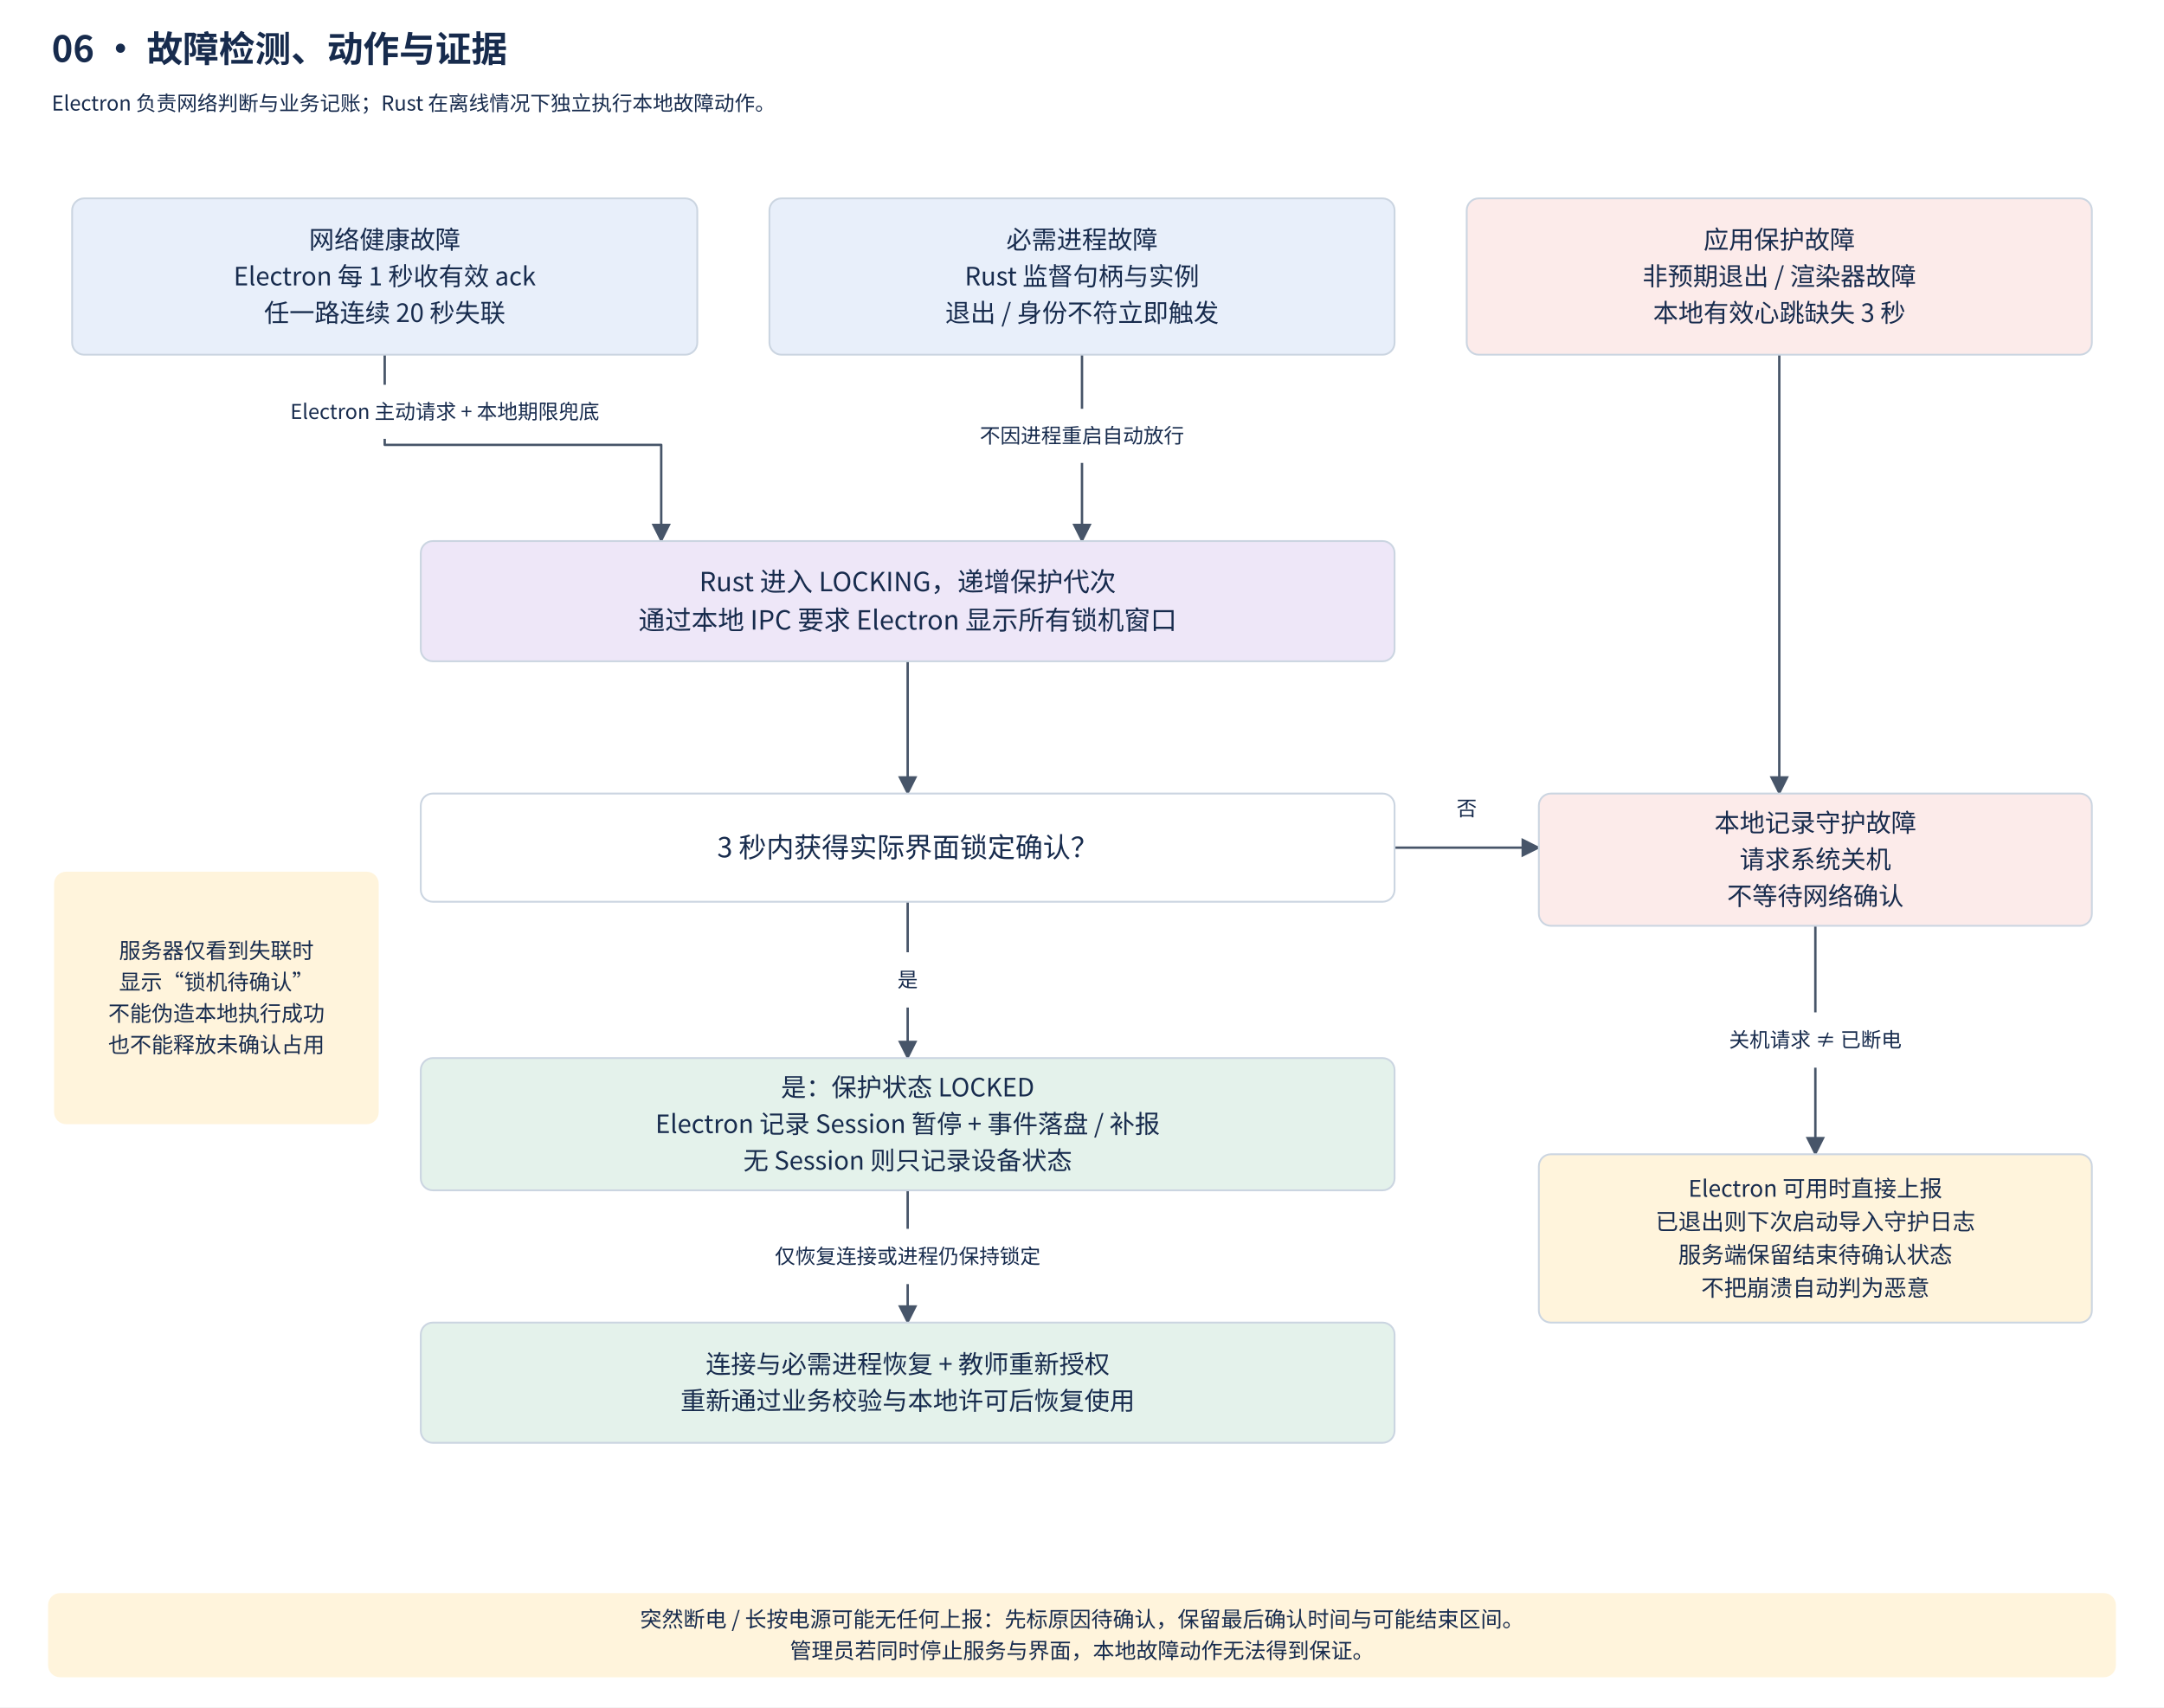
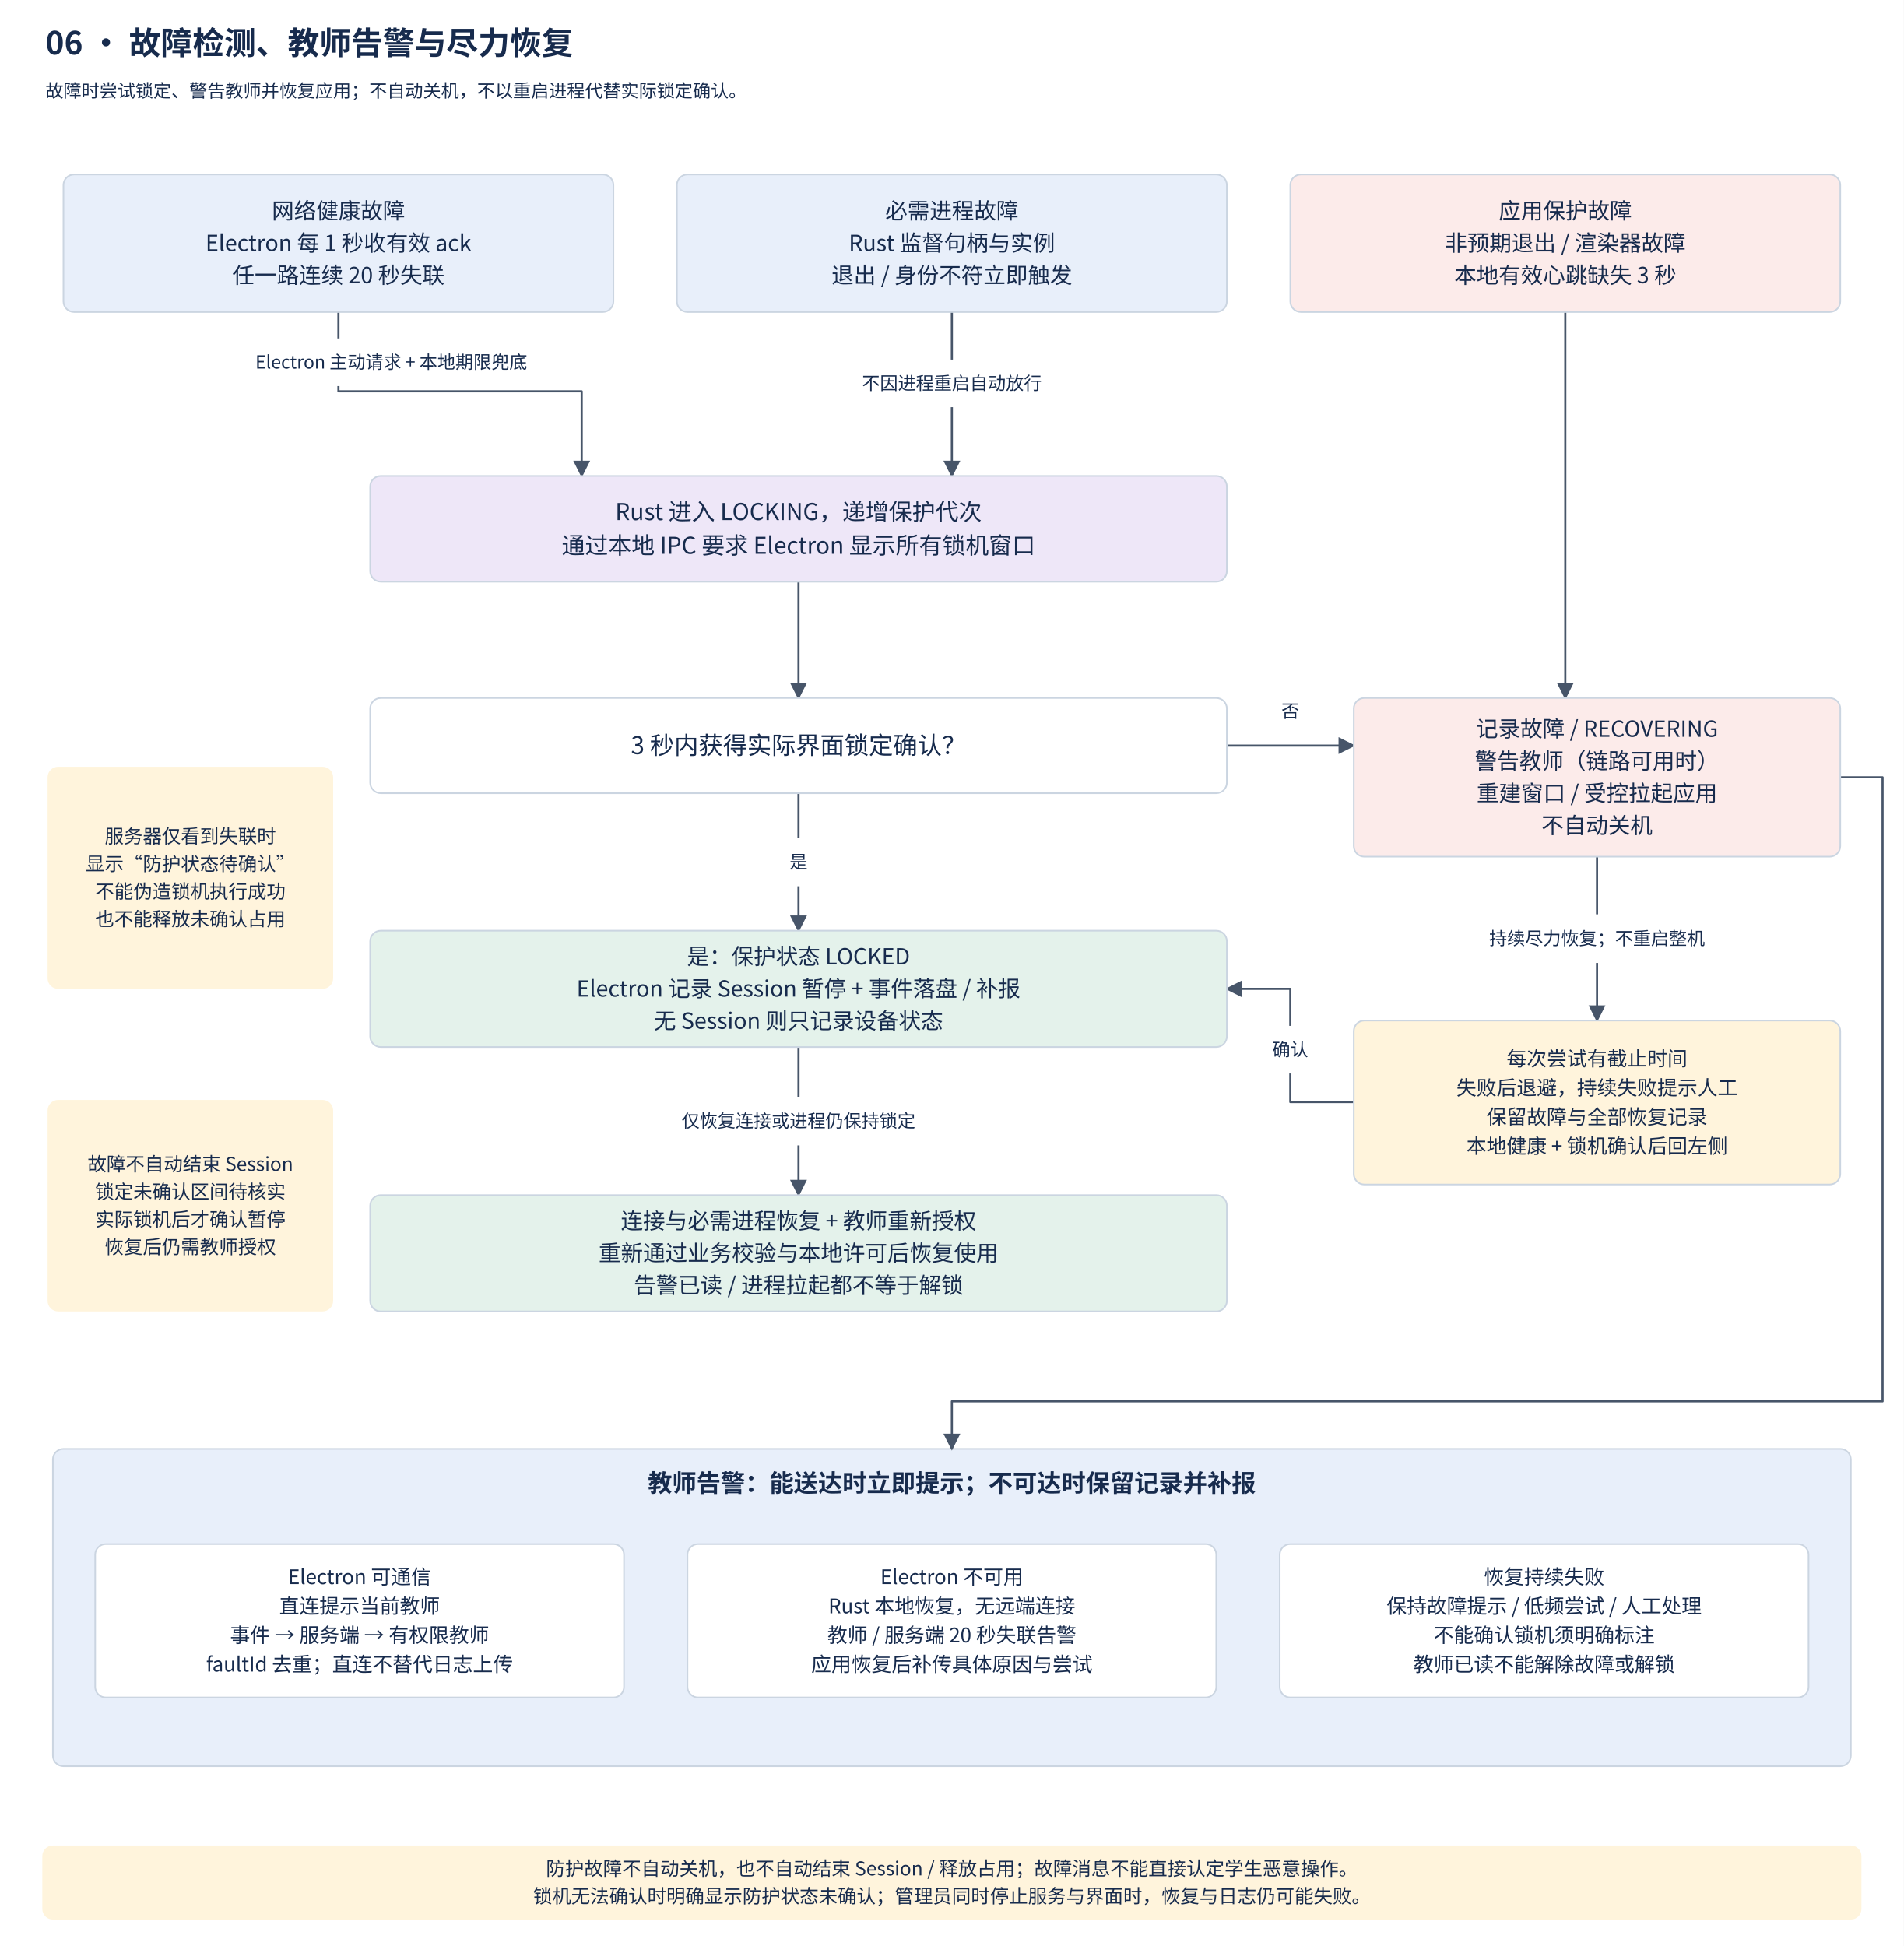
- <svg xmlns="http://www.w3.org/2000/svg" width="1800" height="1420" viewBox="0 0 1800 1420" role="img" aria-labelledby="title desc">
+ <svg xmlns="http://www.w3.org/2000/svg" width="1800" height="1840" viewBox="0 0 1800 1840" role="img" aria-labelledby="title desc">
  <defs>
    <marker id="arrow" viewBox="0 0 10 10" refX="9" refY="5" markerWidth="8" markerHeight="8" orient="auto-start-reverse">
      <path d="M 0 0 L 10 5 L 0 10 z" fill="#475569" />
    </marker>
  </defs>
-   <rect width="1800" height="1420" fill="#ffffff" />
+   <rect width="1800" height="1840" fill="#ffffff" />
+   <rect x="50" y="1370" width="1700" height="300" rx="10" fill="#e8effa" stroke="#cbd5e1" stroke-width="1.5" />
+   <text x="900.0" y="1526.3" text-anchor="middle" font-family="Microsoft YaHei, Noto Sans CJK SC, sans-serif" font-size="18" font-weight="400" fill="#172b4d" />
  <polyline points="320,295 320,370 550,370 550,450" fill="none" stroke="#475569" stroke-width="2" stroke-linejoin="round" marker-end="url(#arrow)" />
  <polyline points="900,295 900,450" fill="none" stroke="#475569" stroke-width="2" stroke-linejoin="round" marker-end="url(#arrow)" />
  <polyline points="755.0,550 755.0,660" fill="none" stroke="#475569" stroke-width="2" stroke-linejoin="round" marker-end="url(#arrow)" />
  <polyline points="755.0,750 755.0,880" fill="none" stroke="#475569" stroke-width="2" stroke-linejoin="round" marker-end="url(#arrow)" />
-   <polyline points="755.0,990 755.0,1100" fill="none" stroke="#475569" stroke-width="2" stroke-linejoin="round" marker-end="url(#arrow)" />
+   <polyline points="755.0,990 755.0,1130" fill="none" stroke="#475569" stroke-width="2" stroke-linejoin="round" marker-end="url(#arrow)" />
  <polyline points="1480,295 1480,660" fill="none" stroke="#475569" stroke-width="2" stroke-linejoin="round" marker-end="url(#arrow)" />
  <polyline points="1160,705 1280,705" fill="none" stroke="#475569" stroke-width="2" stroke-linejoin="round" marker-end="url(#arrow)" />
-   <polyline points="1510.0,770 1510.0,960" fill="none" stroke="#475569" stroke-width="2" stroke-linejoin="round" marker-end="url(#arrow)" />
-   <text x="43" y="51.5" text-anchor="start" font-family="Microsoft YaHei, Noto Sans CJK SC, sans-serif" font-size="30" font-weight="600" fill="#172b4d">06 · 故障检测、动作与证据</text>
-   <text x="43" y="91.95" text-anchor="start" font-family="Microsoft YaHei, Noto Sans CJK SC, sans-serif" font-size="17" font-weight="400" fill="#172b4d">Electron 负责网络判断与业务记账；Rust 在离线情况下独立执行本地故障动作。</text>
+   <polyline points="1510.0,810 1510.0,965" fill="none" stroke="#475569" stroke-width="2" stroke-linejoin="round" marker-end="url(#arrow)" />
+   <polyline points="1280,1042 1220,1042 1220,935 1160,935" fill="none" stroke="#475569" stroke-width="2" stroke-linejoin="round" marker-end="url(#arrow)" />
+   <polyline points="1740,735 1780,735 1780,1325 900,1325 900,1370" fill="none" stroke="#475569" stroke-width="2" stroke-linejoin="round" marker-end="url(#arrow)" />
+   <text x="43" y="51.5" text-anchor="start" font-family="Microsoft YaHei, Noto Sans CJK SC, sans-serif" font-size="30" font-weight="600" fill="#172b4d">06 · 故障检测、教师告警与尽力恢复</text>
+   <text x="43" y="91.95" text-anchor="start" font-family="Microsoft YaHei, Noto Sans CJK SC, sans-serif" font-size="17" font-weight="400" fill="#172b4d">故障时尝试锁定、警告教师并恢复应用；不自动关机，不以重启进程代替实际锁定确认。</text>
  <rect x="60" y="165" width="520" height="130" rx="10" fill="#e8effa" stroke="#cbd5e1" stroke-width="1.5" />
  <text x="320.0" y="206.9" text-anchor="middle" font-family="Microsoft YaHei, Noto Sans CJK SC, sans-serif" font-size="21" font-weight="400" fill="#172b4d">网络健康故障</text>
  <text x="320.0" y="237.35" text-anchor="middle" font-family="Microsoft YaHei, Noto Sans CJK SC, sans-serif" font-size="21" font-weight="400" fill="#172b4d">Electron 每 1 秒收有效 ack</text>
  <text x="320.0" y="267.8" text-anchor="middle" font-family="Microsoft YaHei, Noto Sans CJK SC, sans-serif" font-size="21" font-weight="400" fill="#172b4d">任一路连续 20 秒失联</text>
  <rect x="640" y="165" width="520" height="130" rx="10" fill="#e8effa" stroke="#cbd5e1" stroke-width="1.5" />
  <text x="900.0" y="206.9" text-anchor="middle" font-family="Microsoft YaHei, Noto Sans CJK SC, sans-serif" font-size="21" font-weight="400" fill="#172b4d">必需进程故障</text>
  <text x="900.0" y="237.35" text-anchor="middle" font-family="Microsoft YaHei, Noto Sans CJK SC, sans-serif" font-size="21" font-weight="400" fill="#172b4d">Rust 监督句柄与实例</text>
  <text x="900.0" y="267.8" text-anchor="middle" font-family="Microsoft YaHei, Noto Sans CJK SC, sans-serif" font-size="21" font-weight="400" fill="#172b4d">退出 / 身份不符立即触发</text>
  <rect x="1220" y="165" width="520" height="130" rx="10" fill="#fcebea" stroke="#cbd5e1" stroke-width="1.5" />
  <text x="1480.0" y="206.9" text-anchor="middle" font-family="Microsoft YaHei, Noto Sans CJK SC, sans-serif" font-size="21" font-weight="400" fill="#172b4d">应用保护故障</text>
  <text x="1480.0" y="237.35" text-anchor="middle" font-family="Microsoft YaHei, Noto Sans CJK SC, sans-serif" font-size="21" font-weight="400" fill="#172b4d">非预期退出 / 渲染器故障</text>
  <text x="1480.0" y="267.8" text-anchor="middle" font-family="Microsoft YaHei, Noto Sans CJK SC, sans-serif" font-size="21" font-weight="400" fill="#172b4d">本地有效心跳缺失 3 秒</text>
  <rect x="350" y="450" width="810" height="100" rx="10" fill="#eee7f8" stroke="#cbd5e1" stroke-width="1.5" />
  <text x="755.0" y="491.75" text-anchor="middle" font-family="Microsoft YaHei, Noto Sans CJK SC, sans-serif" font-size="22" font-weight="400" fill="#172b4d">Rust 进入 LOCKING，递增保护代次</text>
  <text x="755.0" y="523.65" text-anchor="middle" font-family="Microsoft YaHei, Noto Sans CJK SC, sans-serif" font-size="22" font-weight="400" fill="#172b4d">通过本地 IPC 要求 Electron 显示所有锁机窗口</text>
  <rect x="85" y="320" width="570" height="45" rx="10" fill="#ffffff" stroke="none" stroke-width="1.5" />
  <text x="370.0" y="348.45" text-anchor="middle" font-family="Microsoft YaHei, Noto Sans CJK SC, sans-serif" font-size="17" font-weight="400" fill="#172b4d">Electron 主动请求 + 本地期限兜底</text>
  <rect x="720" y="340" width="360" height="45" rx="10" fill="#ffffff" stroke="none" stroke-width="1.5" />
  <text x="900.0" y="368.45" text-anchor="middle" font-family="Microsoft YaHei, Noto Sans CJK SC, sans-serif" font-size="17" font-weight="400" fill="#172b4d">不因进程重启自动放行</text>
  <rect x="350" y="660" width="810" height="90" rx="10" fill="#ffffff" stroke="#cbd5e1" stroke-width="1.5" />
  <text x="755.0" y="713.05" text-anchor="middle" font-family="Microsoft YaHei, Noto Sans CJK SC, sans-serif" font-size="23" font-weight="400" fill="#172b4d">3 秒内获得实际界面锁定确认？</text>
  <rect x="350" y="880" width="810" height="110" rx="10" fill="#e4f2eb" stroke="#cbd5e1" stroke-width="1.5" />
  <text x="755.0" y="911.9" text-anchor="middle" font-family="Microsoft YaHei, Noto Sans CJK SC, sans-serif" font-size="21" font-weight="400" fill="#172b4d">是：保护状态 LOCKED</text>
  <text x="755.0" y="942.35" text-anchor="middle" font-family="Microsoft YaHei, Noto Sans CJK SC, sans-serif" font-size="21" font-weight="400" fill="#172b4d">Electron 记录 Session 暂停 + 事件落盘 / 补报</text>
  <text x="755.0" y="972.8" text-anchor="middle" font-family="Microsoft YaHei, Noto Sans CJK SC, sans-serif" font-size="21" font-weight="400" fill="#172b4d">无 Session 则只记录设备状态</text>
  <rect x="585.0" y="792.0" width="340" height="46" rx="10" fill="#ffffff" stroke="none" stroke-width="1.5" />
  <text x="755.0" y="820.95" text-anchor="middle" font-family="Microsoft YaHei, Noto Sans CJK SC, sans-serif" font-size="17" font-weight="400" fill="#172b4d">是</text>
-   <rect x="350" y="1100" width="810" height="100" rx="10" fill="#e4f2eb" stroke="#cbd5e1" stroke-width="1.5" />
-   <text x="755.0" y="1142.125" text-anchor="middle" font-family="Microsoft YaHei, Noto Sans CJK SC, sans-serif" font-size="21" font-weight="400" fill="#172b4d">连接与必需进程恢复 + 教师重新授权</text>
-   <text x="755.0" y="1172.575" text-anchor="middle" font-family="Microsoft YaHei, Noto Sans CJK SC, sans-serif" font-size="21" font-weight="400" fill="#172b4d">重新通过业务校验与本地许可后恢复使用</text>
-   <rect x="585.0" y="1022.0" width="340" height="46" rx="10" fill="#ffffff" stroke="none" stroke-width="1.5" />
-   <text x="755.0" y="1050.95" text-anchor="middle" font-family="Microsoft YaHei, Noto Sans CJK SC, sans-serif" font-size="17" font-weight="400" fill="#172b4d">仅恢复连接或进程仍保持锁定</text>
-   <rect x="1280" y="660" width="460" height="110" rx="10" fill="#fcebea" stroke="#cbd5e1" stroke-width="1.5" />
-   <text x="1510.0" y="691.9" text-anchor="middle" font-family="Microsoft YaHei, Noto Sans CJK SC, sans-serif" font-size="21" font-weight="400" fill="#172b4d">本地记录守护故障</text>
-   <text x="1510.0" y="722.35" text-anchor="middle" font-family="Microsoft YaHei, Noto Sans CJK SC, sans-serif" font-size="21" font-weight="400" fill="#172b4d">请求系统关机</text>
-   <text x="1510.0" y="752.8" text-anchor="middle" font-family="Microsoft YaHei, Noto Sans CJK SC, sans-serif" font-size="21" font-weight="400" fill="#172b4d">不等待网络确认</text>
+   <rect x="350" y="1130" width="810" height="110" rx="10" fill="#e4f2eb" stroke="#cbd5e1" stroke-width="1.5" />
+   <text x="755.0" y="1161.9" text-anchor="middle" font-family="Microsoft YaHei, Noto Sans CJK SC, sans-serif" font-size="21" font-weight="400" fill="#172b4d">连接与必需进程恢复 + 教师重新授权</text>
+   <text x="755.0" y="1192.35" text-anchor="middle" font-family="Microsoft YaHei, Noto Sans CJK SC, sans-serif" font-size="21" font-weight="400" fill="#172b4d">重新通过业务校验与本地许可后恢复使用</text>
+   <text x="755.0" y="1222.8" text-anchor="middle" font-family="Microsoft YaHei, Noto Sans CJK SC, sans-serif" font-size="21" font-weight="400" fill="#172b4d">告警已读 / 进程拉起都不等于解锁</text>
+   <rect x="585.0" y="1037.0" width="340" height="46" rx="10" fill="#ffffff" stroke="none" stroke-width="1.5" />
+   <text x="755.0" y="1065.95" text-anchor="middle" font-family="Microsoft YaHei, Noto Sans CJK SC, sans-serif" font-size="17" font-weight="400" fill="#172b4d">仅恢复连接或进程仍保持锁定</text>
+   <rect x="1280" y="660" width="460" height="150" rx="10" fill="#fcebea" stroke="#cbd5e1" stroke-width="1.5" />
+   <text x="1510.0" y="696.675" text-anchor="middle" font-family="Microsoft YaHei, Noto Sans CJK SC, sans-serif" font-size="21" font-weight="400" fill="#172b4d">记录故障 / RECOVERING</text>
+   <text x="1510.0" y="727.125" text-anchor="middle" font-family="Microsoft YaHei, Noto Sans CJK SC, sans-serif" font-size="21" font-weight="400" fill="#172b4d">警告教师（链路可用时）</text>
+   <text x="1510.0" y="757.575" text-anchor="middle" font-family="Microsoft YaHei, Noto Sans CJK SC, sans-serif" font-size="21" font-weight="400" fill="#172b4d">重建窗口 / 受控拉起应用</text>
+   <text x="1510.0" y="788.025" text-anchor="middle" font-family="Microsoft YaHei, Noto Sans CJK SC, sans-serif" font-size="21" font-weight="400" fill="#172b4d">不自动关机</text>
  <rect x="1170" y="650" width="100" height="45" rx="10" fill="#ffffff" stroke="none" stroke-width="1.5" />
  <text x="1220.0" y="678.45" text-anchor="middle" font-family="Microsoft YaHei, Noto Sans CJK SC, sans-serif" font-size="17" font-weight="400" fill="#172b4d">否</text>
-   <rect x="1280" y="960" width="460" height="140" rx="10" fill="#fff4dc" stroke="#cbd5e1" stroke-width="1.5" />
-   <text x="1510.0" y="995.325" text-anchor="middle" font-family="Microsoft YaHei, Noto Sans CJK SC, sans-serif" font-size="19" font-weight="400" fill="#172b4d">Electron 可用时直接上报</text>
-   <text x="1510.0" y="1022.875" text-anchor="middle" font-family="Microsoft YaHei, Noto Sans CJK SC, sans-serif" font-size="19" font-weight="400" fill="#172b4d">已退出则下次启动导入守护日志</text>
-   <text x="1510.0" y="1050.425" text-anchor="middle" font-family="Microsoft YaHei, Noto Sans CJK SC, sans-serif" font-size="19" font-weight="400" fill="#172b4d">服务端保留结束待确认状态</text>
-   <text x="1510.0" y="1077.975" text-anchor="middle" font-family="Microsoft YaHei, Noto Sans CJK SC, sans-serif" font-size="19" font-weight="400" fill="#172b4d">不把崩溃自动判为恶意</text>
-   <rect x="1340.0" y="842.0" width="340" height="46" rx="10" fill="#ffffff" stroke="none" stroke-width="1.5" />
-   <text x="1510.0" y="870.95" text-anchor="middle" font-family="Microsoft YaHei, Noto Sans CJK SC, sans-serif" font-size="17" font-weight="400" fill="#172b4d">关机请求 ≠ 已断电</text>
+   <rect x="1280" y="965" width="460" height="155" rx="10" fill="#fff4dc" stroke="#cbd5e1" stroke-width="1.5" />
+   <text x="1510.0" y="1007.825" text-anchor="middle" font-family="Microsoft YaHei, Noto Sans CJK SC, sans-serif" font-size="19" font-weight="400" fill="#172b4d">每次尝试有截止时间</text>
+   <text x="1510.0" y="1035.375" text-anchor="middle" font-family="Microsoft YaHei, Noto Sans CJK SC, sans-serif" font-size="19" font-weight="400" fill="#172b4d">失败后退避，持续失败提示人工</text>
+   <text x="1510.0" y="1062.925" text-anchor="middle" font-family="Microsoft YaHei, Noto Sans CJK SC, sans-serif" font-size="19" font-weight="400" fill="#172b4d">保留故障与全部恢复记录</text>
+   <text x="1510.0" y="1090.475" text-anchor="middle" font-family="Microsoft YaHei, Noto Sans CJK SC, sans-serif" font-size="19" font-weight="400" fill="#172b4d">本地健康 + 锁机确认后回左侧</text>
+   <rect x="1340.0" y="864.5" width="340" height="46" rx="10" fill="#ffffff" stroke="none" stroke-width="1.5" />
+   <text x="1510.0" y="893.45" text-anchor="middle" font-family="Microsoft YaHei, Noto Sans CJK SC, sans-serif" font-size="17" font-weight="400" fill="#172b4d">持续尽力恢复；不重启整机</text>
+   <rect x="1170" y="970" width="100" height="45" rx="10" fill="#ffffff" stroke="none" stroke-width="1.5" />
+   <text x="1220.0" y="998.45" text-anchor="middle" font-family="Microsoft YaHei, Noto Sans CJK SC, sans-serif" font-size="17" font-weight="400" fill="#172b4d">确认</text>
  <rect x="45" y="725" width="270" height="210" rx="10" fill="#fff4dc" stroke="none" stroke-width="1.5" />
  <text x="180.0" y="797.15" text-anchor="middle" font-family="Microsoft YaHei, Noto Sans CJK SC, sans-serif" font-size="18" font-weight="400" fill="#172b4d">服务器仅看到失联时</text>
-   <text x="180.0" y="823.25" text-anchor="middle" font-family="Microsoft YaHei, Noto Sans CJK SC, sans-serif" font-size="18" font-weight="400" fill="#172b4d">显示“锁机待确认”</text>
-   <text x="180.0" y="849.35" text-anchor="middle" font-family="Microsoft YaHei, Noto Sans CJK SC, sans-serif" font-size="18" font-weight="400" fill="#172b4d">不能伪造本地执行成功</text>
+   <text x="180.0" y="823.25" text-anchor="middle" font-family="Microsoft YaHei, Noto Sans CJK SC, sans-serif" font-size="18" font-weight="400" fill="#172b4d">显示“防护状态待确认”</text>
+   <text x="180.0" y="849.35" text-anchor="middle" font-family="Microsoft YaHei, Noto Sans CJK SC, sans-serif" font-size="18" font-weight="400" fill="#172b4d">不能伪造锁机执行成功</text>
  <text x="180.0" y="875.45" text-anchor="middle" font-family="Microsoft YaHei, Noto Sans CJK SC, sans-serif" font-size="18" font-weight="400" fill="#172b4d">也不能释放未确认占用</text>
-   <rect x="40" y="1325" width="1720" height="70" rx="10" fill="#fff4dc" stroke="none" stroke-width="1.5" />
-   <text x="900.0" y="1353.25" text-anchor="middle" font-family="Microsoft YaHei, Noto Sans CJK SC, sans-serif" font-size="18" font-weight="400" fill="#172b4d">突然断电 / 长按电源可能无任何上报：先标原因待确认，保留最后确认时间与可能结束区间。</text>
-   <text x="900.0" y="1379.35" text-anchor="middle" font-family="Microsoft YaHei, Noto Sans CJK SC, sans-serif" font-size="18" font-weight="400" fill="#172b4d">管理员若同时停止服务与界面，本地故障动作无法得到保证。</text>
+   <rect x="45" y="1040" width="270" height="200" rx="10" fill="#fff4dc" stroke="none" stroke-width="1.5" />
+   <text x="180.0" y="1107.15" text-anchor="middle" font-family="Microsoft YaHei, Noto Sans CJK SC, sans-serif" font-size="18" font-weight="400" fill="#172b4d">故障不自动结束 Session</text>
+   <text x="180.0" y="1133.25" text-anchor="middle" font-family="Microsoft YaHei, Noto Sans CJK SC, sans-serif" font-size="18" font-weight="400" fill="#172b4d">锁定未确认区间待核实</text>
+   <text x="180.0" y="1159.35" text-anchor="middle" font-family="Microsoft YaHei, Noto Sans CJK SC, sans-serif" font-size="18" font-weight="400" fill="#172b4d">实际锁机后才确认暂停</text>
+   <text x="180.0" y="1185.45" text-anchor="middle" font-family="Microsoft YaHei, Noto Sans CJK SC, sans-serif" font-size="18" font-weight="400" fill="#172b4d">恢复后仍需教师授权</text>
+   <text x="900.0" y="1410.55" text-anchor="middle" font-family="Microsoft YaHei, Noto Sans CJK SC, sans-serif" font-size="23" font-weight="600" fill="#172b4d">教师告警：能送达时立即提示；不可达时保留记录并补报</text>
+   <rect x="90" y="1460" width="500" height="145" rx="10" fill="#ffffff" stroke="#cbd5e1" stroke-width="1.5" />
+   <text x="340.0" y="1497.825" text-anchor="middle" font-family="Microsoft YaHei, Noto Sans CJK SC, sans-serif" font-size="19" font-weight="400" fill="#172b4d">Electron 可通信</text>
+   <text x="340.0" y="1525.375" text-anchor="middle" font-family="Microsoft YaHei, Noto Sans CJK SC, sans-serif" font-size="19" font-weight="400" fill="#172b4d">直连提示当前教师</text>
+   <text x="340.0" y="1552.925" text-anchor="middle" font-family="Microsoft YaHei, Noto Sans CJK SC, sans-serif" font-size="19" font-weight="400" fill="#172b4d">事件 → 服务端 → 有权限教师</text>
+   <text x="340.0" y="1580.475" text-anchor="middle" font-family="Microsoft YaHei, Noto Sans CJK SC, sans-serif" font-size="19" font-weight="400" fill="#172b4d">faultId 去重；直连不替代日志上传</text>
+   <rect x="650" y="1460" width="500" height="145" rx="10" fill="#ffffff" stroke="#cbd5e1" stroke-width="1.5" />
+   <text x="900.0" y="1497.825" text-anchor="middle" font-family="Microsoft YaHei, Noto Sans CJK SC, sans-serif" font-size="19" font-weight="400" fill="#172b4d">Electron 不可用</text>
+   <text x="900.0" y="1525.375" text-anchor="middle" font-family="Microsoft YaHei, Noto Sans CJK SC, sans-serif" font-size="19" font-weight="400" fill="#172b4d">Rust 本地恢复，无远端连接</text>
+   <text x="900.0" y="1552.925" text-anchor="middle" font-family="Microsoft YaHei, Noto Sans CJK SC, sans-serif" font-size="19" font-weight="400" fill="#172b4d">教师 / 服务端 20 秒失联告警</text>
+   <text x="900.0" y="1580.475" text-anchor="middle" font-family="Microsoft YaHei, Noto Sans CJK SC, sans-serif" font-size="19" font-weight="400" fill="#172b4d">应用恢复后补传具体原因与尝试</text>
+   <rect x="1210" y="1460" width="500" height="145" rx="10" fill="#ffffff" stroke="#cbd5e1" stroke-width="1.5" />
+   <text x="1460.0" y="1497.825" text-anchor="middle" font-family="Microsoft YaHei, Noto Sans CJK SC, sans-serif" font-size="19" font-weight="400" fill="#172b4d">恢复持续失败</text>
+   <text x="1460.0" y="1525.375" text-anchor="middle" font-family="Microsoft YaHei, Noto Sans CJK SC, sans-serif" font-size="19" font-weight="400" fill="#172b4d">保持故障提示 / 低频尝试 / 人工处理</text>
+   <text x="1460.0" y="1552.925" text-anchor="middle" font-family="Microsoft YaHei, Noto Sans CJK SC, sans-serif" font-size="19" font-weight="400" fill="#172b4d">不能确认锁机须明确标注</text>
+   <text x="1460.0" y="1580.475" text-anchor="middle" font-family="Microsoft YaHei, Noto Sans CJK SC, sans-serif" font-size="19" font-weight="400" fill="#172b4d">教师已读不能解除故障或解锁</text>
+   <rect x="40" y="1745" width="1720" height="70" rx="10" fill="#fff4dc" stroke="none" stroke-width="1.5" />
+   <text x="900.0" y="1773.25" text-anchor="middle" font-family="Microsoft YaHei, Noto Sans CJK SC, sans-serif" font-size="18" font-weight="400" fill="#172b4d">防护故障不自动关机，也不自动结束 Session / 释放占用；故障消息不能直接认定学生恶意操作。</text>
+   <text x="900.0" y="1799.35" text-anchor="middle" font-family="Microsoft YaHei, Noto Sans CJK SC, sans-serif" font-size="18" font-weight="400" fill="#172b4d">锁机无法确认时明确显示防护状态未确认；管理员同时停止服务与界面时，恢复与日志仍可能失败。</text>
</svg>
